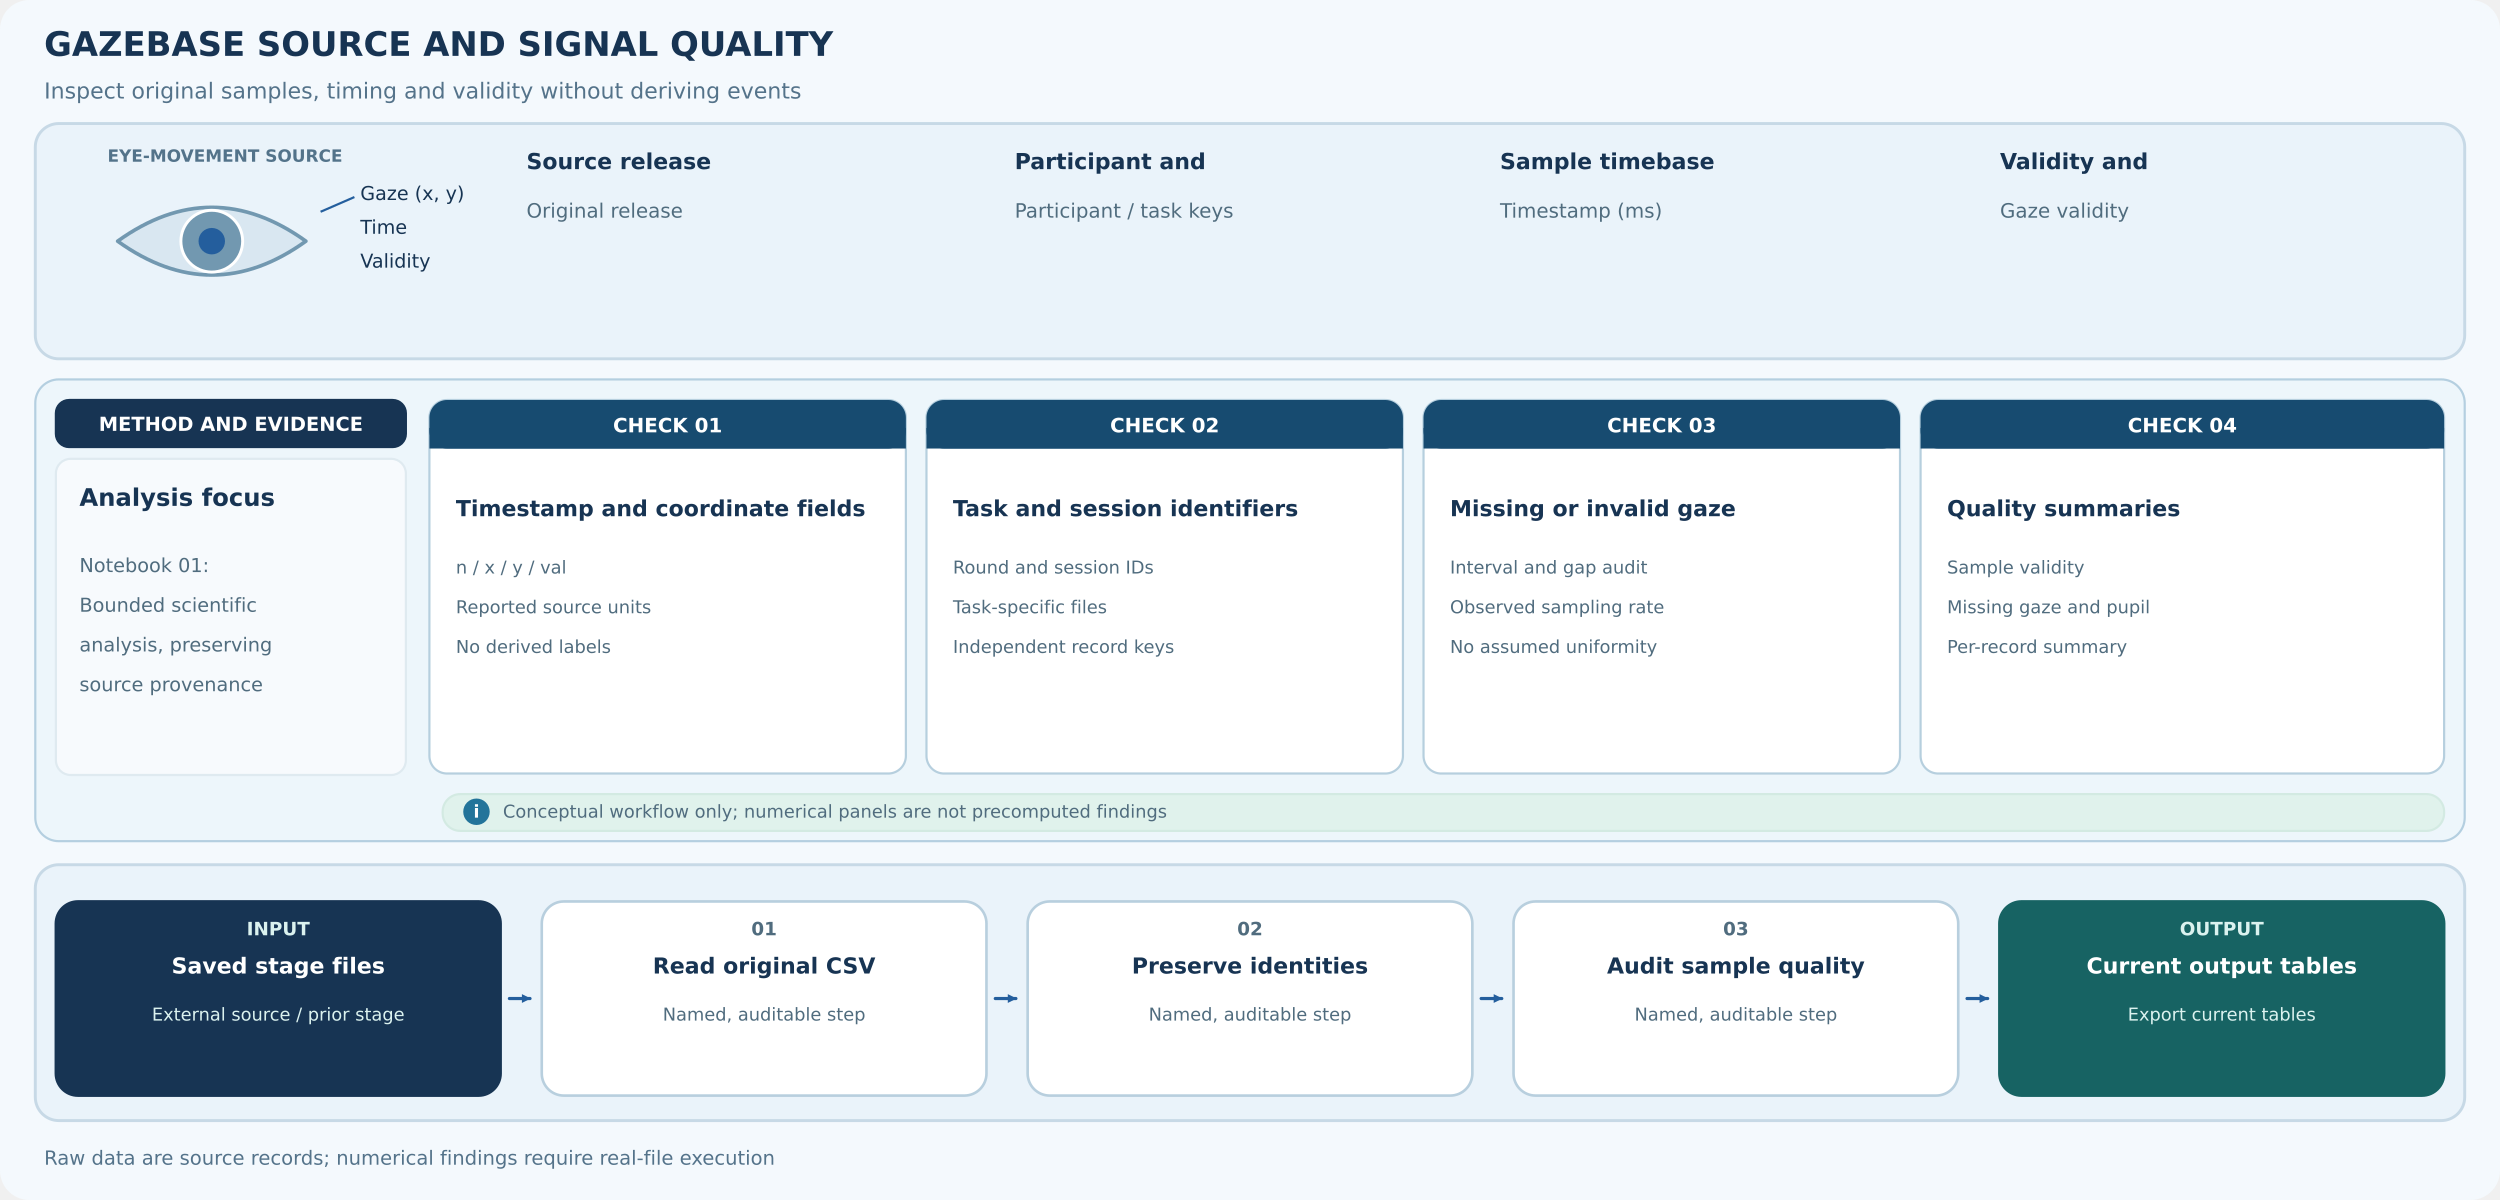
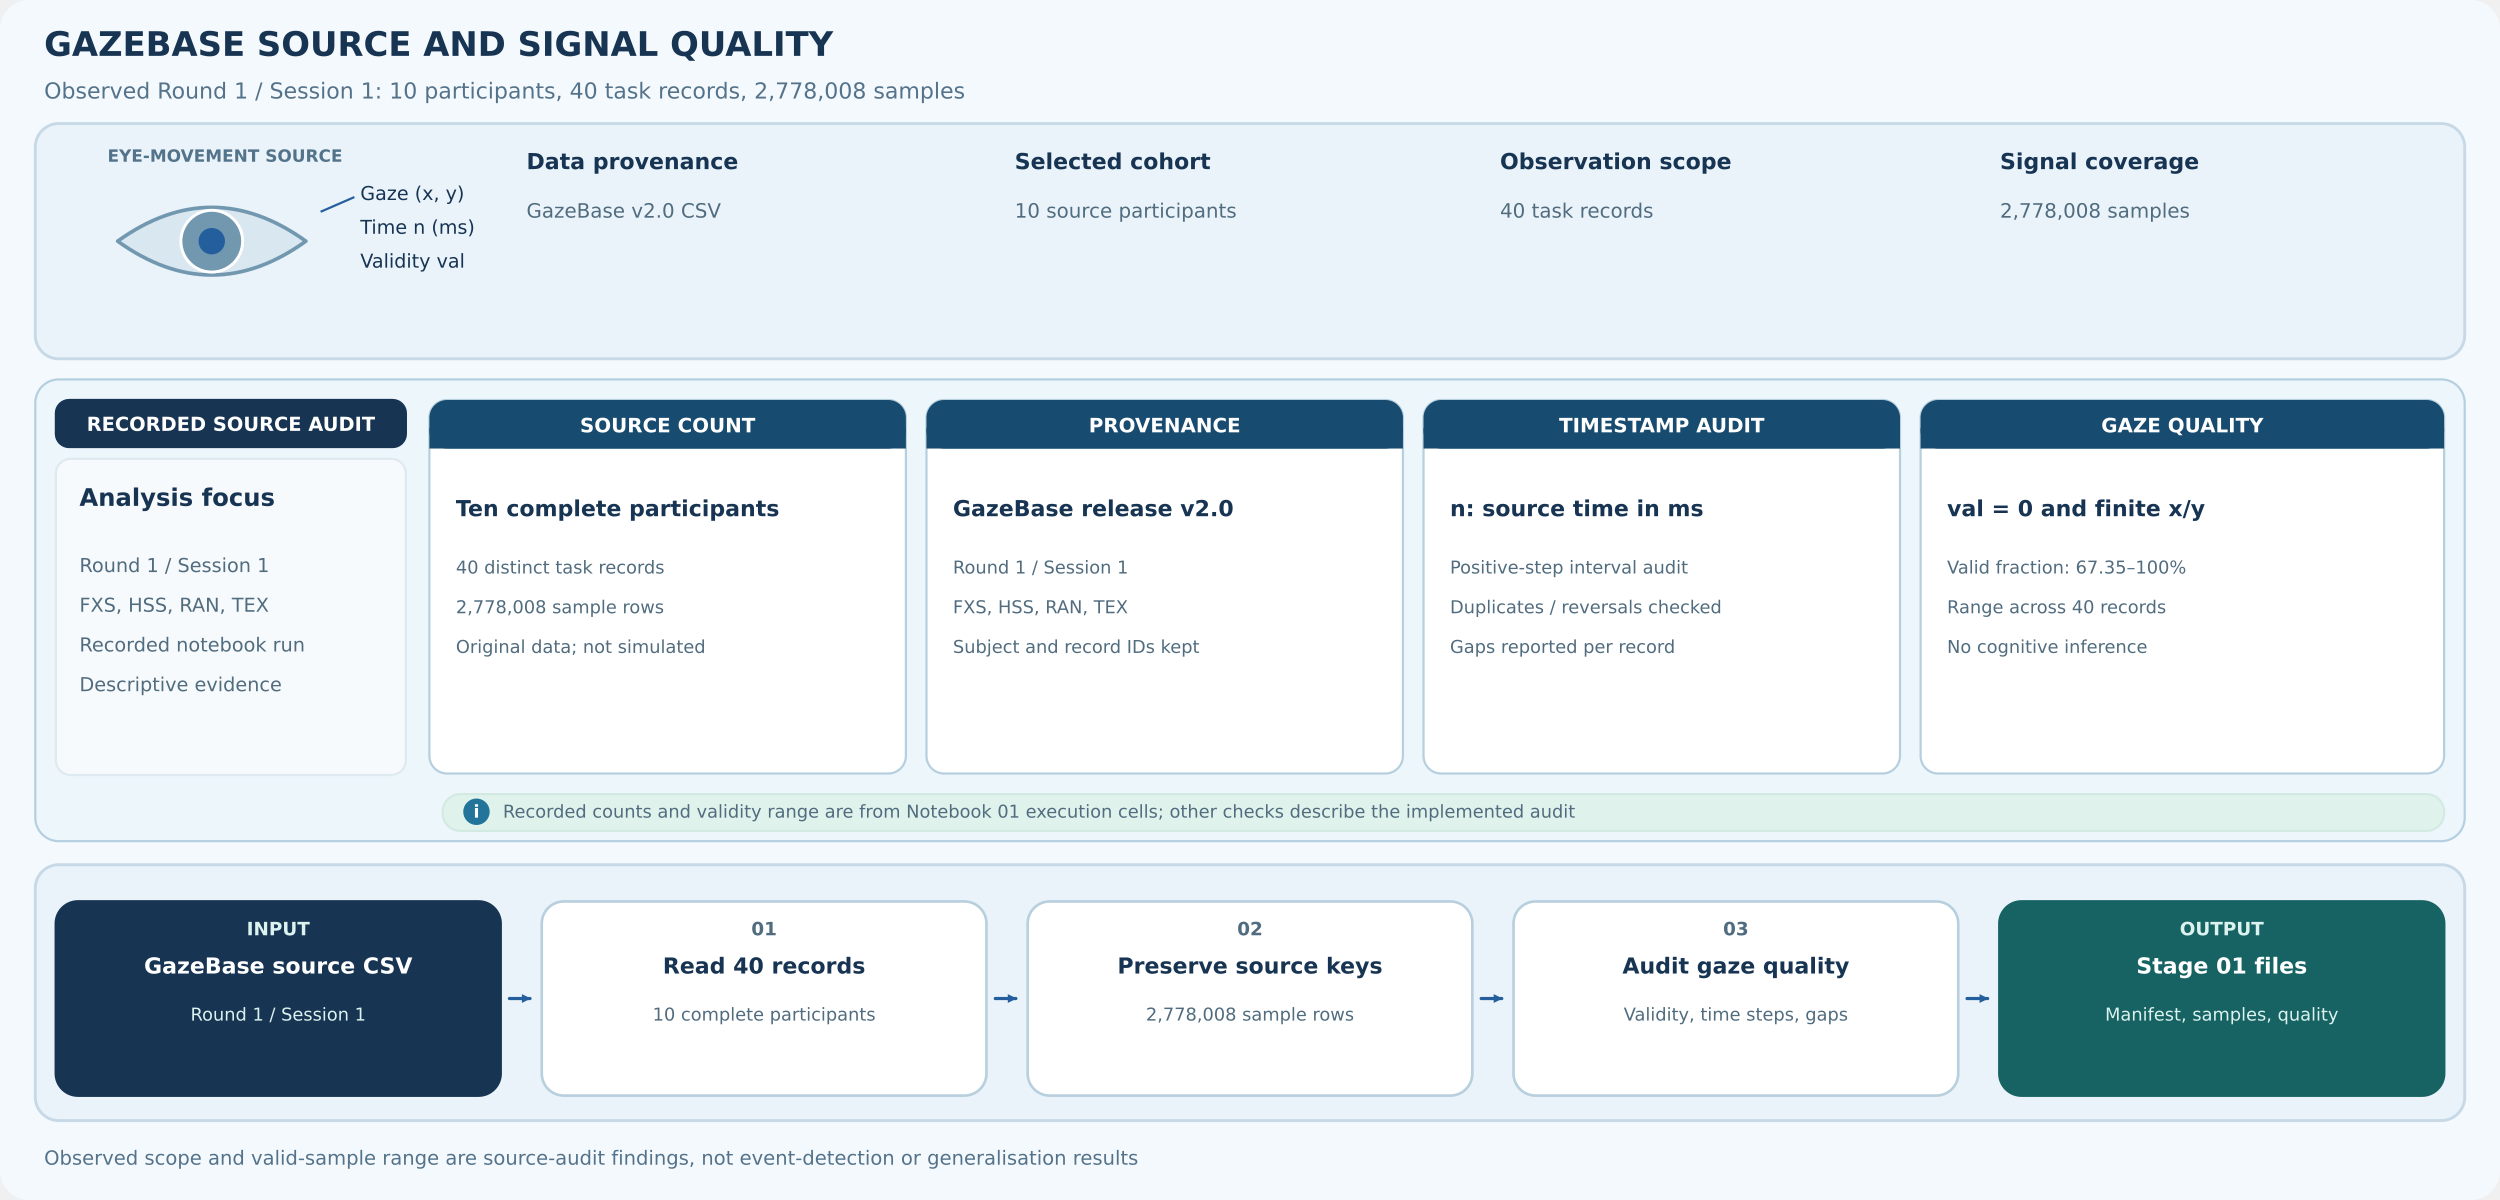
<svg xmlns="http://www.w3.org/2000/svg" width="1700" height="816" viewBox="0 0 1700 816" role="img" aria-labelledby="svg-title svg-desc">
  <defs>
    <style>
.title{font:700 23px DejaVu Sans,Arial,sans-serif;fill:#173453}.subtitle{font:400 15px DejaVu Sans,Arial,sans-serif;fill:#54738A}.sourceheading{font:700 11.5px DejaVu Sans,Arial,sans-serif;fill:#53738A}.sourcebody{font:400 13px DejaVu Sans,Arial,sans-serif;fill:#173453}.ctxhead{font:700 15px DejaVu Sans,Arial,sans-serif;fill:#173453}.ctxbody{font:400 13.5px DejaVu Sans,Arial,sans-serif;fill:#506C7E}.focushead{font:700 16.5px DejaVu Sans,Arial,sans-serif;fill:#173453}.focusbody{font:400 13.1px DejaVu Sans,Arial,sans-serif;fill:#506C7E}.sectionlabel{font:700 13.2px DejaVu Sans,Arial,sans-serif;fill:white}.panelhead{font:700 13.5px DejaVu Sans,Arial,sans-serif;fill:white}.panelbody{font:400 12.1px DejaVu Sans,Arial,sans-serif;fill:#506C7E}.nodeid{font:700 12.5px DejaVu Sans,Arial,sans-serif;fill:#506C7E}.nodetitle{font:700 15px DejaVu Sans,Arial,sans-serif;fill:#173453}.nodedesc{font:400 12.1px DejaVu Sans,Arial,sans-serif;fill:#506C7E}.endnodeid{font:700 12.5px DejaVu Sans,Arial,sans-serif;fill:#DBF2EF}.endnodetitle{font:700 15px DejaVu Sans,Arial,sans-serif;fill:white}.footer{font:400 13.3px DejaVu Sans,Arial,sans-serif;fill:#54738A}</style>
    <marker id="arr" markerWidth="6" markerHeight="6" refX="5.5" refY="3" orient="auto" markerUnits="userSpaceOnUse">
      <path d="M0 0 L6 3 L0 6 Z" fill="#245E9D" />
    </marker>
  </defs>
  <rect x="0" y="0" width="1700" height="816" rx="20" fill="#F4F9FD" stroke="none" stroke-width="1" />
  <g id="band-0-header">
    <text x="30" y="38" class="title" text-anchor="start">GAZEBASE SOURCE AND SIGNAL QUALITY</text>
-     <text x="30" y="67" class="subtitle" text-anchor="start">Inspect original samples, timing and validity without deriving events</text>
+     <text x="30" y="67" class="subtitle" text-anchor="start">Observed Round 1 / Session 1: 10 participants, 40 task records, 2,778,008 samples</text>
  </g>
  <g id="band-1-context">
    <rect x="24" y="84" width="1652" height="160" rx="16" fill="#EAF3FA" stroke="#C7D9E6" stroke-width="2" />
    <g id="source">
      <text x="153" y="110" class="sourceheading" text-anchor="middle">EYE-MOVEMENT SOURCE</text>
      <path d="M80,164 Q144,118 208,164 Q144,210 80,164Z" fill="#D9E7F1" stroke="#7298B0" stroke-width="2.5" stroke-linecap="round" stroke-linejoin="round" />
      <circle cx="144" cy="164" r="21" fill="#7298B0" stroke="white" stroke-width="2" />
      <circle cx="144" cy="164" r="9" fill="#245E9D" />
      <path d="M218 144 L241 134" fill="none" stroke="#245E9D" stroke-width="1.5" />
      <text x="245" y="136" class="sourcebody" text-anchor="start">Gaze (x, y)</text>
-       <text x="245" y="159" class="sourcebody" text-anchor="start">Time</text>
-       <text x="245" y="182" class="sourcebody" text-anchor="start">Validity</text>
+       <text x="245" y="159" class="sourcebody" text-anchor="start">Time n (ms)</text>
+       <text x="245" y="182" class="sourcebody" text-anchor="start">Validity val</text>
    </g>
    <g id="context-1">
-       <text x="358" y="115" class="ctxhead" text-anchor="start">Source release</text>
-       <text x="358" y="148" class="ctxbody" text-anchor="start">Original release</text>
+       <text x="358" y="115" class="ctxhead" text-anchor="start">Data provenance</text>
+       <text x="358" y="148" class="ctxbody" text-anchor="start">GazeBase v2.0 CSV</text>
    </g>
    <g id="context-2">
-       <text x="690" y="115" class="ctxhead" text-anchor="start">Participant and</text>
-       <text x="690" y="148" class="ctxbody" text-anchor="start">Participant / task keys</text>
+       <text x="690" y="115" class="ctxhead" text-anchor="start">Selected cohort</text>
+       <text x="690" y="148" class="ctxbody" text-anchor="start">10 source participants</text>
    </g>
    <g id="context-3">
-       <text x="1020" y="115" class="ctxhead" text-anchor="start">Sample timebase</text>
-       <text x="1020" y="148" class="ctxbody" text-anchor="start">Timestamp (ms)</text>
+       <text x="1020" y="115" class="ctxhead" text-anchor="start">Observation scope</text>
+       <text x="1020" y="148" class="ctxbody" text-anchor="start">40 task records</text>
    </g>
    <g id="context-4">
-       <text x="1360" y="115" class="ctxhead" text-anchor="start">Validity and</text>
-       <text x="1360" y="148" class="ctxbody" text-anchor="start">Gaze validity</text>
+       <text x="1360" y="115" class="ctxhead" text-anchor="start">Signal coverage</text>
+       <text x="1360" y="148" class="ctxbody" text-anchor="start">2,778,008 samples</text>
    </g>
  </g>
  <g id="band-2-analysis">
    <rect x="24" y="258" width="1652" height="314" rx="16" fill="#EDF6FB" stroke="#B4CFE0" stroke-width="1.5" />
    <rect x="38" y="272" width="238" height="32" rx="9" fill="#173453" stroke="#173453" stroke-width="1.5" />
-     <text x="157" y="293" class="sectionlabel" text-anchor="middle">METHOD AND EVIDENCE</text>
+     <text x="157" y="293" class="sectionlabel" text-anchor="middle">RECORDED SOURCE AUDIT</text>
    <g id="focus">
      <rect x="38" y="312" width="238" height="215" rx="10" fill="#F7FAFD" stroke="#DFEAF0" stroke-width="1.5" />
      <text x="54" y="344" class="focushead" text-anchor="start">Analysis focus</text>
-       <text x="54" y="389" class="focusbody" text-anchor="start">Notebook 01:</text>
-       <text x="54" y="416" class="focusbody" text-anchor="start">Bounded scientific</text>
-       <text x="54" y="443" class="focusbody" text-anchor="start">analysis, preserving</text>
-       <text x="54" y="470" class="focusbody" text-anchor="start">source provenance</text>
+       <text x="54" y="389" class="focusbody" text-anchor="start">Round 1 / Session 1</text>
+       <text x="54" y="416" class="focusbody" text-anchor="start">FXS, HSS, RAN, TEX</text>
+       <text x="54" y="443" class="focusbody" text-anchor="start">Recorded notebook run</text>
+       <text x="54" y="470" class="focusbody" text-anchor="start">Descriptive evidence</text>
    </g>
    <g id="panels">
      <g id="panel-1">
        <rect x="292" y="272" width="324" height="254" rx="12" fill="white" stroke="#B6CFDE" stroke-width="1.5" />
        <rect x="292" y="272" width="324" height="33" rx="12" fill="#174B70" stroke="none" stroke-width="1" />
        <rect x="292" y="291" width="324" height="14" rx="0" fill="#174B70" stroke="none" stroke-width="1" />
-         <text x="454.0" y="294" class="panelhead" text-anchor="middle">CHECK 01</text>
-         <text x="310" y="351" class="ctxhead" text-anchor="start">Timestamp and coordinate fields</text>
-         <text x="310" y="390" class="panelbody" text-anchor="start">n / x / y / val</text>
-         <text x="310" y="417" class="panelbody" text-anchor="start">Reported source units</text>
-         <text x="310" y="444" class="panelbody" text-anchor="start">No derived labels</text>
+         <text x="454.0" y="294" class="panelhead" text-anchor="middle">SOURCE COUNT</text>
+         <text x="310" y="351" class="ctxhead" text-anchor="start">Ten complete participants</text>
+         <text x="310" y="390" class="panelbody" text-anchor="start">40 distinct task records</text>
+         <text x="310" y="417" class="panelbody" text-anchor="start">2,778,008 sample rows</text>
+         <text x="310" y="444" class="panelbody" text-anchor="start">Original data; not simulated</text>
      </g>
      <g id="panel-2">
        <rect x="630" y="272" width="324" height="254" rx="12" fill="white" stroke="#B6CFDE" stroke-width="1.5" />
        <rect x="630" y="272" width="324" height="33" rx="12" fill="#174B70" stroke="none" stroke-width="1" />
        <rect x="630" y="291" width="324" height="14" rx="0" fill="#174B70" stroke="none" stroke-width="1" />
-         <text x="792.0" y="294" class="panelhead" text-anchor="middle">CHECK 02</text>
-         <text x="648" y="351" class="ctxhead" text-anchor="start">Task and session identifiers</text>
-         <text x="648" y="390" class="panelbody" text-anchor="start">Round and session IDs</text>
-         <text x="648" y="417" class="panelbody" text-anchor="start">Task-specific files</text>
-         <text x="648" y="444" class="panelbody" text-anchor="start">Independent record keys</text>
+         <text x="792.0" y="294" class="panelhead" text-anchor="middle">PROVENANCE</text>
+         <text x="648" y="351" class="ctxhead" text-anchor="start">GazeBase release v2.0</text>
+         <text x="648" y="390" class="panelbody" text-anchor="start">Round 1 / Session 1</text>
+         <text x="648" y="417" class="panelbody" text-anchor="start">FXS, HSS, RAN, TEX</text>
+         <text x="648" y="444" class="panelbody" text-anchor="start">Subject and record IDs kept</text>
      </g>
      <g id="panel-3">
        <rect x="968" y="272" width="324" height="254" rx="12" fill="white" stroke="#B6CFDE" stroke-width="1.5" />
        <rect x="968" y="272" width="324" height="33" rx="12" fill="#174B70" stroke="none" stroke-width="1" />
        <rect x="968" y="291" width="324" height="14" rx="0" fill="#174B70" stroke="none" stroke-width="1" />
-         <text x="1130.0" y="294" class="panelhead" text-anchor="middle">CHECK 03</text>
-         <text x="986" y="351" class="ctxhead" text-anchor="start">Missing or invalid gaze</text>
-         <text x="986" y="390" class="panelbody" text-anchor="start">Interval and gap audit</text>
-         <text x="986" y="417" class="panelbody" text-anchor="start">Observed sampling rate</text>
-         <text x="986" y="444" class="panelbody" text-anchor="start">No assumed uniformity</text>
+         <text x="1130.0" y="294" class="panelhead" text-anchor="middle">TIMESTAMP AUDIT</text>
+         <text x="986" y="351" class="ctxhead" text-anchor="start">n: source time in ms</text>
+         <text x="986" y="390" class="panelbody" text-anchor="start">Positive-step interval audit</text>
+         <text x="986" y="417" class="panelbody" text-anchor="start">Duplicates / reversals checked</text>
+         <text x="986" y="444" class="panelbody" text-anchor="start">Gaps reported per record</text>
      </g>
      <g id="panel-4">
        <rect x="1306" y="272" width="356" height="254" rx="12" fill="white" stroke="#B6CFDE" stroke-width="1.5" />
        <rect x="1306" y="272" width="356" height="33" rx="12" fill="#174B70" stroke="none" stroke-width="1" />
        <rect x="1306" y="291" width="356" height="14" rx="0" fill="#174B70" stroke="none" stroke-width="1" />
-         <text x="1484.0" y="294" class="panelhead" text-anchor="middle">CHECK 04</text>
-         <text x="1324" y="351" class="ctxhead" text-anchor="start">Quality summaries</text>
-         <text x="1324" y="390" class="panelbody" text-anchor="start">Sample validity</text>
-         <text x="1324" y="417" class="panelbody" text-anchor="start">Missing gaze and pupil</text>
-         <text x="1324" y="444" class="panelbody" text-anchor="start">Per-record summary</text>
+         <text x="1484.0" y="294" class="panelhead" text-anchor="middle">GAZE QUALITY</text>
+         <text x="1324" y="351" class="ctxhead" text-anchor="start">val = 0 and finite x/y</text>
+         <text x="1324" y="390" class="panelbody" text-anchor="start">Valid fraction: 67.35–100%</text>
+         <text x="1324" y="417" class="panelbody" text-anchor="start">Range across 40 records</text>
+         <text x="1324" y="444" class="panelbody" text-anchor="start">No cognitive inference</text>
      </g>
    </g>
    <g id="scientific-note">
      <rect x="301" y="540" width="1361" height="25" rx="12" fill="#E0F2EC" stroke="#D3EAE2" stroke-width="1.5" />
      <circle cx="324" cy="552" r="9" fill="#23749A" />
      <text x="324" y="556" font-family="DejaVu Sans" font-size="12" font-weight="700" text-anchor="middle" fill="white">i</text>
-       <text x="342" y="556" class="panelbody" text-anchor="start">Conceptual workflow only; numerical panels are not precomputed findings</text>
+       <text x="342" y="556" class="panelbody" text-anchor="start">Recorded counts and validity range are from Notebook 01 execution cells; other checks describe the implemented audit</text>
    </g>
  </g>
  <g id="band-3-workflow">
    <rect x="24" y="588" width="1652" height="174" rx="16" fill="#EAF3FA" stroke="#C7D9E6" stroke-width="2" />
    <g id="nodes">
      <g id="node-0">
        <rect x="38.0" y="613" width="302.4" height="132" rx="15" fill="#173453" stroke="#173453" stroke-width="1.8" />
        <text x="189.2" y="636" class="endnodeid" text-anchor="middle">INPUT</text>
-         <text x="189.2" y="662" class="endnodetitle" text-anchor="middle">Saved stage files</text>
-         <text x="189.2" y="694" text-anchor="middle" font-family="DejaVu Sans" font-size="12.1" fill="#DBF2EF">External source / prior stage</text>
+         <text x="189.2" y="662" class="endnodetitle" text-anchor="middle">GazeBase source CSV</text>
+         <text x="189.2" y="694" text-anchor="middle" font-family="DejaVu Sans" font-size="12.1" fill="#DBF2EF">Round 1 / Session 1</text>
      </g>
      <g id="node-1">
        <rect x="368.4" y="613" width="302.4" height="132" rx="15" fill="white" stroke="#B8CFDE" stroke-width="1.8" />
        <text x="519.6" y="636" class="nodeid" text-anchor="middle">01</text>
-         <text x="519.6" y="662" class="nodetitle" text-anchor="middle">Read original CSV</text>
-         <text x="519.6" y="694" class="nodedesc" text-anchor="middle">Named, auditable step</text>
+         <text x="519.6" y="662" class="nodetitle" text-anchor="middle">Read 40 records</text>
+         <text x="519.6" y="694" class="nodedesc" text-anchor="middle">10 complete participants</text>
      </g>
      <g id="node-2">
        <rect x="698.8" y="613" width="302.4" height="132" rx="15" fill="white" stroke="#B8CFDE" stroke-width="1.8" />
        <text x="850.0" y="636" class="nodeid" text-anchor="middle">02</text>
-         <text x="850.0" y="662" class="nodetitle" text-anchor="middle">Preserve identities</text>
-         <text x="850.0" y="694" class="nodedesc" text-anchor="middle">Named, auditable step</text>
+         <text x="850.0" y="662" class="nodetitle" text-anchor="middle">Preserve source keys</text>
+         <text x="850.0" y="694" class="nodedesc" text-anchor="middle">2,778,008 sample rows</text>
      </g>
      <g id="node-3">
        <rect x="1029.2" y="613" width="302.4" height="132" rx="15" fill="white" stroke="#B8CFDE" stroke-width="1.8" />
        <text x="1180.4" y="636" class="nodeid" text-anchor="middle">03</text>
-         <text x="1180.4" y="662" class="nodetitle" text-anchor="middle">Audit sample quality</text>
-         <text x="1180.4" y="694" class="nodedesc" text-anchor="middle">Named, auditable step</text>
+         <text x="1180.4" y="662" class="nodetitle" text-anchor="middle">Audit gaze quality</text>
+         <text x="1180.4" y="694" class="nodedesc" text-anchor="middle">Validity, time steps, gaps</text>
      </g>
      <g id="node-4">
        <rect x="1359.6" y="613" width="302.4" height="132" rx="15" fill="#176363" stroke="#176363" stroke-width="1.8" />
        <text x="1510.8" y="636" class="endnodeid" text-anchor="middle">OUTPUT</text>
-         <text x="1510.8" y="662" class="endnodetitle" text-anchor="middle">Current output tables</text>
-         <text x="1510.8" y="694" text-anchor="middle" font-family="DejaVu Sans" font-size="12.1" fill="#DBF2EF">Export current tables</text>
+         <text x="1510.8" y="662" class="endnodetitle" text-anchor="middle">Stage 01 files</text>
+         <text x="1510.8" y="694" text-anchor="middle" font-family="DejaVu Sans" font-size="12.1" fill="#DBF2EF">Manifest, samples, quality</text>
      </g>
    </g>
    <g id="connectors">
      <path d="M346.4 679 L360.4 679" stroke="#245E9D" stroke-width="2.2" stroke-linecap="round" marker-end="url(#arr)" fill="none" />
      <path d="M676.8 679 L690.8 679" stroke="#245E9D" stroke-width="2.2" stroke-linecap="round" marker-end="url(#arr)" fill="none" />
      <path d="M1007.2 679 L1021.2 679" stroke="#245E9D" stroke-width="2.2" stroke-linecap="round" marker-end="url(#arr)" fill="none" />
      <path d="M1337.6 679 L1351.6 679" stroke="#245E9D" stroke-width="2.2" stroke-linecap="round" marker-end="url(#arr)" fill="none" />
    </g>
  </g>
  <g id="band-4-summary">
-     <text x="30" y="792" class="footer" text-anchor="start">Raw data are source records; numerical findings require real-file execution</text>
+     <text x="30" y="792" class="footer" text-anchor="start">Observed scope and valid-sample range are source-audit findings, not event-detection or generalisation results</text>
  </g>
</svg>
